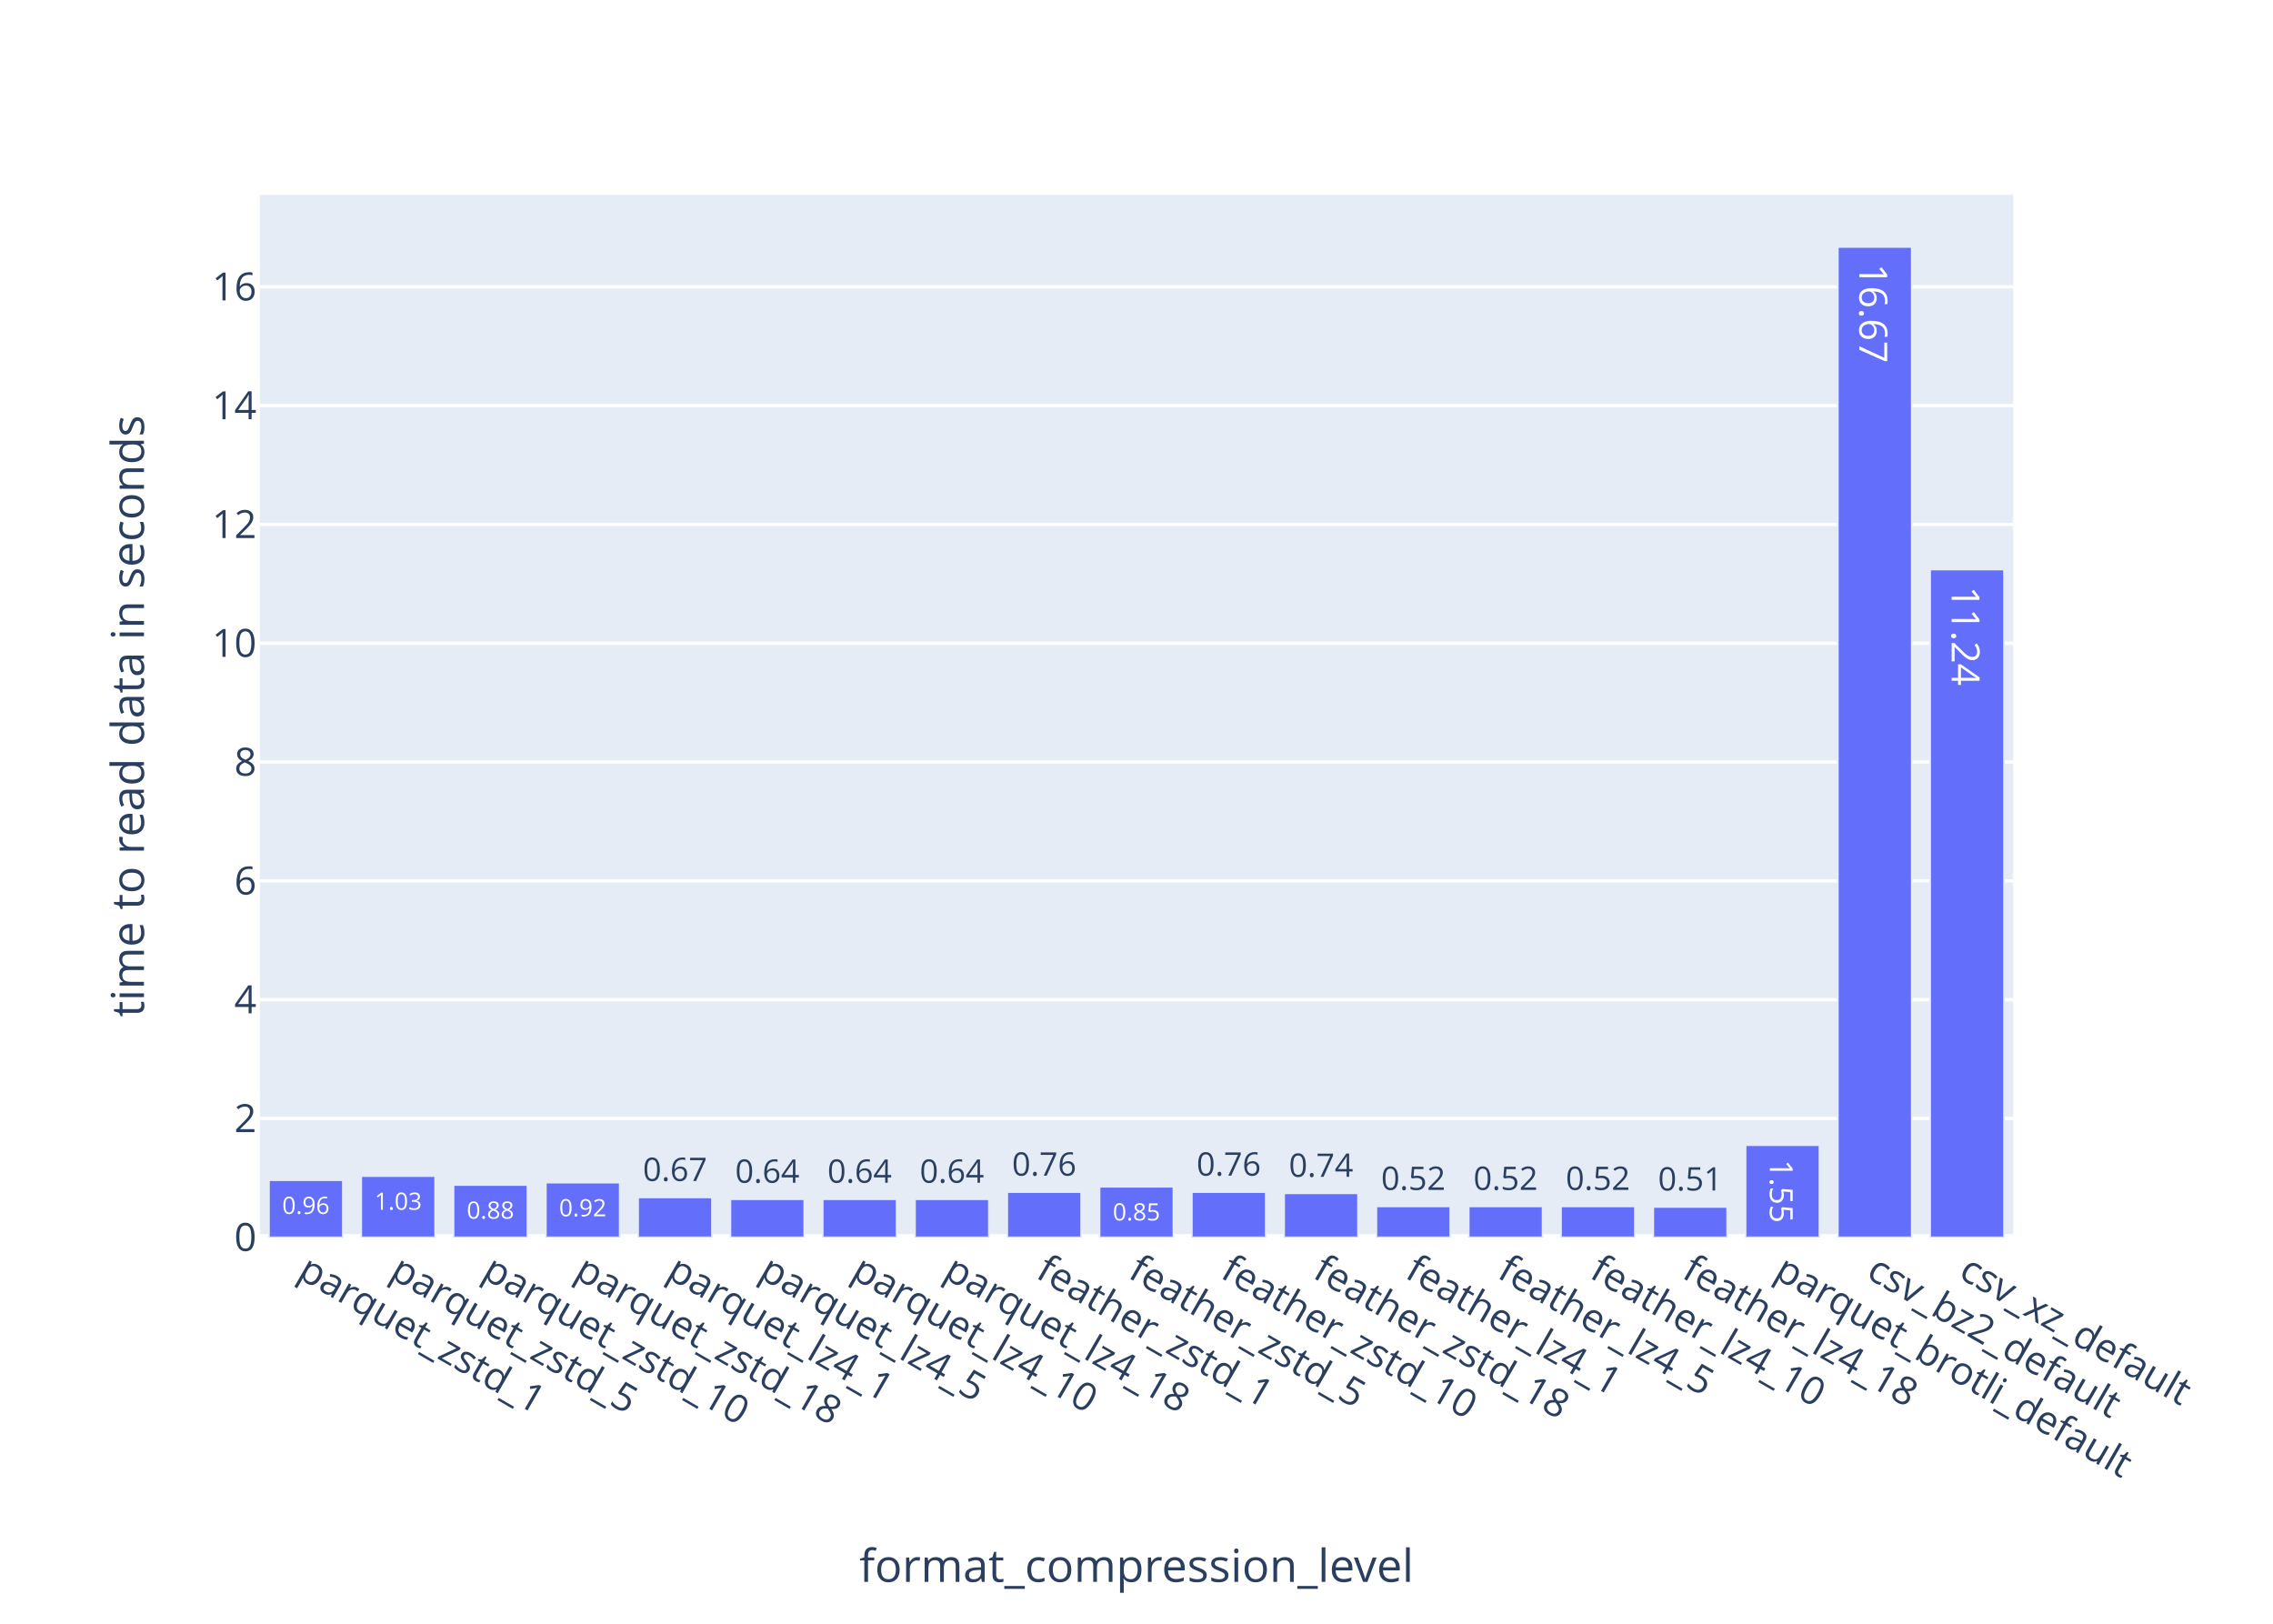
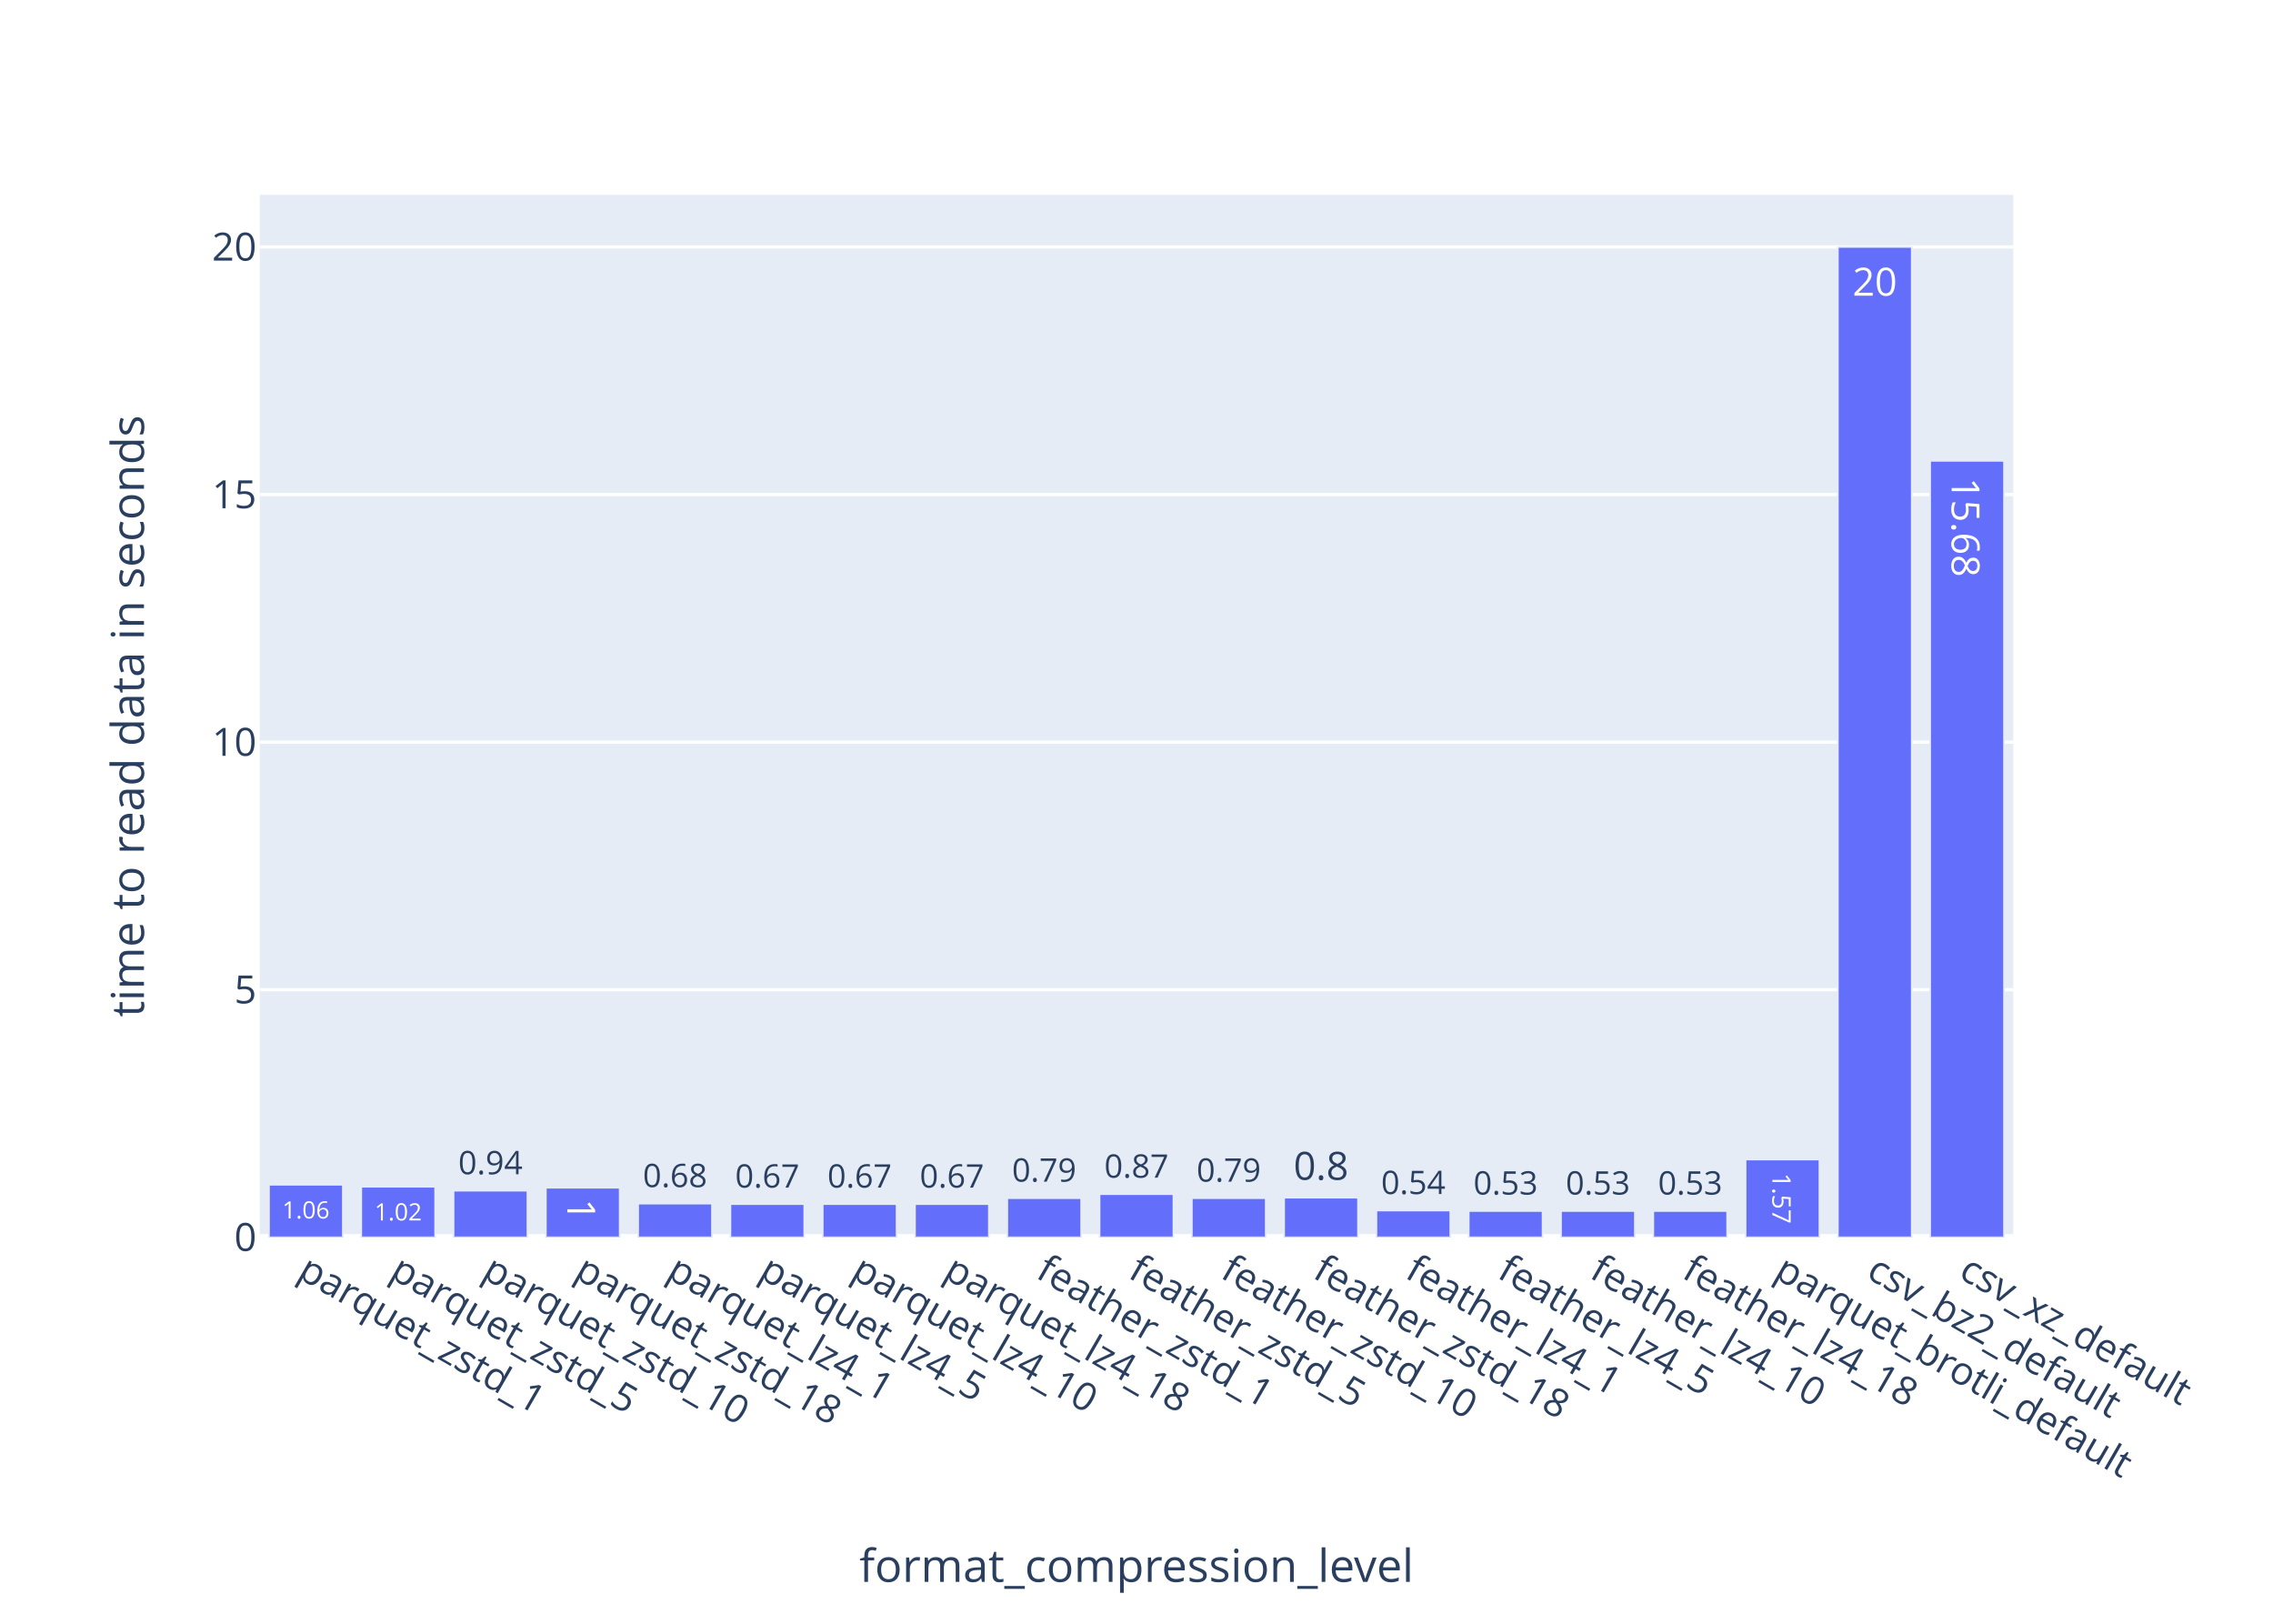
<svg xmlns="http://www.w3.org/2000/svg" class="main-svg" width="700" height="500" style="" viewBox="0 0 700 500">
  <rect x="0" y="0" width="700" height="500" style="fill: rgb(255, 255, 255); fill-opacity: 1;" />
-   <defs id="defs-f824e5">
+   <defs id="defs-5065e6">
    <g class="clips">
-       <clipPath id="clipf824e5xyplot" class="plotclip">
+       <clipPath id="clip5065e6xyplot" class="plotclip">
        <rect width="540" height="321" />
      </clipPath>
-       <clipPath class="axesclip" id="clipf824e5x">
+       <clipPath class="axesclip" id="clip5065e6x">
        <rect x="80" y="0" width="540" height="500" />
      </clipPath>
-       <clipPath class="axesclip" id="clipf824e5y">
+       <clipPath class="axesclip" id="clip5065e6y">
        <rect x="0" y="60" width="700" height="321" />
      </clipPath>
-       <clipPath class="axesclip" id="clipf824e5xy">
+       <clipPath class="axesclip" id="clip5065e6xy">
        <rect x="80" y="60" width="540" height="321" />
      </clipPath>
    </g>
    <g class="gradients" />
    <g class="patterns" />
  </defs>
  <g class="bglayer">
    <rect class="bg" x="80" y="60" width="540" height="321" style="fill: rgb(229, 236, 246); fill-opacity: 1; stroke-width: 0;" />
  </g>
  <g class="layer-below">
    <g class="imagelayer" />
    <g class="shapelayer" />
  </g>
  <g class="cartesianlayer">
    <g class="subplot xy">
      <g class="layer-subplot">
        <g class="shapelayer" />
        <g class="imagelayer" />
      </g>
      <g class="minor-gridlayer">
        <g class="x" />
        <g class="y" />
      </g>
      <g class="gridlayer">
        <g class="x" />
        <g class="y">
-           <path class="ygrid crisp" transform="translate(0,344.41)" d="M80,0h540" style="stroke: rgb(255, 255, 255); stroke-opacity: 1; stroke-width: 1px;" />
-           <path class="ygrid crisp" transform="translate(0,307.83)" d="M80,0h540" style="stroke: rgb(255, 255, 255); stroke-opacity: 1; stroke-width: 1px;" />
-           <path class="ygrid crisp" transform="translate(0,271.24)" d="M80,0h540" style="stroke: rgb(255, 255, 255); stroke-opacity: 1; stroke-width: 1px;" />
-           <path class="ygrid crisp" transform="translate(0,234.65)" d="M80,0h540" style="stroke: rgb(255, 255, 255); stroke-opacity: 1; stroke-width: 1px;" />
-           <path class="ygrid crisp" transform="translate(0,198.07)" d="M80,0h540" style="stroke: rgb(255, 255, 255); stroke-opacity: 1; stroke-width: 1px;" />
-           <path class="ygrid crisp" transform="translate(0,161.48)" d="M80,0h540" style="stroke: rgb(255, 255, 255); stroke-opacity: 1; stroke-width: 1px;" />
-           <path class="ygrid crisp" transform="translate(0,124.89)" d="M80,0h540" style="stroke: rgb(255, 255, 255); stroke-opacity: 1; stroke-width: 1px;" />
-           <path class="ygrid crisp" transform="translate(0,88.31)" d="M80,0h540" style="stroke: rgb(255, 255, 255); stroke-opacity: 1; stroke-width: 1px;" />
+           <path class="ygrid crisp" transform="translate(0,304.76)" d="M80,0h540" style="stroke: rgb(255, 255, 255); stroke-opacity: 1; stroke-width: 1px;" />
+           <path class="ygrid crisp" transform="translate(0,228.53)" d="M80,0h540" style="stroke: rgb(255, 255, 255); stroke-opacity: 1; stroke-width: 1px;" />
+           <path class="ygrid crisp" transform="translate(0,152.29)" d="M80,0h540" style="stroke: rgb(255, 255, 255); stroke-opacity: 1; stroke-width: 1px;" />
+           <path class="ygrid crisp" transform="translate(0,76.05)" d="M80,0h540" style="stroke: rgb(255, 255, 255); stroke-opacity: 1; stroke-width: 1px;" />
        </g>
      </g>
      <g class="zerolinelayer">
        <path class="yzl zl crisp" transform="translate(0,381)" d="M80,0h540" style="stroke: rgb(255, 255, 255); stroke-opacity: 1; stroke-width: 2px;" />
      </g>
      <g class="layer-between">
        <g class="shapelayer" />
        <g class="imagelayer" />
      </g>
      <path class="xlines-below" />
      <path class="ylines-below" />
      <g class="overlines-below" />
      <g class="xaxislayer-below" />
      <g class="yaxislayer-below" />
      <g class="overaxes-below" />
-       <g class="plot" transform="translate(80,60)" clip-path="url(#clipf824e5xyplot)">
+       <g class="plot" transform="translate(80,60)" clip-path="url(#clip5065e6xyplot)">
        <g class="barlayer mlayer">
          <g class="trace bars" style="opacity: 1;">
            <g class="points">
              <g class="point">
-                 <path d="M2.84,321V303.44H25.58V321Z" style="vector-effect: none; opacity: 1; stroke-width: 0.5px; fill: rgb(99, 110, 250); fill-opacity: 1; stroke: rgb(229, 236, 246); stroke-opacity: 1;" />
-                 <text class="bartext bartext-inside" text-anchor="middle" data-notex="1" x="0" y="0" style="font-family: 'Open Sans', verdana, arial, sans-serif; font-size: 12px; fill: rgb(255, 255, 255); fill-opacity: 1; white-space: pre;" transform="translate(14.21,313.8033)scale(0.6136082)">0.96</text>
-               </g>
-               <g class="point">
-                 <path d="M31.26,321V302.16H54V321Z" style="vector-effect: none; opacity: 1; stroke-width: 0.5px; fill: rgb(99, 110, 250); fill-opacity: 1; stroke: rgb(229, 236, 246); stroke-opacity: 1;" />
-                 <text class="bartext bartext-inside" text-anchor="middle" data-notex="1" x="0" y="0" style="font-family: 'Open Sans', verdana, arial, sans-serif; font-size: 12px; fill: rgb(255, 255, 255); fill-opacity: 1; white-space: pre;" transform="translate(42.63,312.5233)scale(0.6136082)">1.03</text>
-               </g>
-               <g class="point">
-                 <path d="M59.68,321V304.9H82.42V321Z" style="vector-effect: none; opacity: 1; stroke-width: 0.5px; fill: rgb(99, 110, 250); fill-opacity: 1; stroke: rgb(229, 236, 246); stroke-opacity: 1;" />
-                 <text class="bartext bartext-inside" text-anchor="middle" data-notex="1" x="0" y="0" style="font-family: 'Open Sans', verdana, arial, sans-serif; font-size: 12px; fill: rgb(255, 255, 255); fill-opacity: 1; white-space: pre;" transform="translate(71.05,315.2633)scale(0.6136082)">0.88</text>
-               </g>
-               <g class="point">
-                 <path d="M88.11,321V304.17H110.84V321Z" style="vector-effect: none; opacity: 1; stroke-width: 0.5px; fill: rgb(99, 110, 250); fill-opacity: 1; stroke: rgb(229, 236, 246); stroke-opacity: 1;" />
-                 <text class="bartext bartext-inside" text-anchor="middle" data-notex="1" x="0" y="0" style="font-family: 'Open Sans', verdana, arial, sans-serif; font-size: 12px; fill: rgb(255, 255, 255); fill-opacity: 1; white-space: pre;" transform="translate(99.475,314.5289)scale(0.6132417)">0.92</text>
-               </g>
-               <g class="point">
-                 <path d="M116.53,321V308.74H139.26V321Z" style="vector-effect: none; opacity: 1; stroke-width: 0.5px; fill: rgb(99, 110, 250); fill-opacity: 1; stroke: rgb(229, 236, 246); stroke-opacity: 1;" />
-                 <text class="bartext bartext-outside" text-anchor="middle" data-notex="1" x="0" y="0" style="font-family: 'Open Sans', verdana, arial, sans-serif; font-size: 12px; fill: rgb(42, 63, 95); fill-opacity: 1; white-space: pre;" transform="translate(127.895,303.6571)scale(0.833173)">0.67</text>
-               </g>
-               <g class="point">
-                 <path d="M144.95,321V309.29H167.68V321Z" style="vector-effect: none; opacity: 1; stroke-width: 0.5px; fill: rgb(99, 110, 250); fill-opacity: 1; stroke: rgb(229, 236, 246); stroke-opacity: 1;" />
-                 <text class="bartext bartext-outside" text-anchor="middle" data-notex="1" x="0" y="0" style="font-family: 'Open Sans', verdana, arial, sans-serif; font-size: 12px; fill: rgb(42, 63, 95); fill-opacity: 1; white-space: pre;" transform="translate(156.315,304.2071)scale(0.833173)">0.64</text>
-               </g>
-               <g class="point">
-                 <path d="M173.37,321V309.29H196.11V321Z" style="vector-effect: none; opacity: 1; stroke-width: 0.5px; fill: rgb(99, 110, 250); fill-opacity: 1; stroke: rgb(229, 236, 246); stroke-opacity: 1;" />
-                 <text class="bartext bartext-outside" text-anchor="middle" data-notex="1" x="0" y="0" style="font-family: 'Open Sans', verdana, arial, sans-serif; font-size: 12px; fill: rgb(42, 63, 95); fill-opacity: 1; white-space: pre;" transform="translate(184.74,304.2062)scale(0.8335395)">0.64</text>
-               </g>
-               <g class="point">
-                 <path d="M201.79,321V309.29H224.53V321Z" style="vector-effect: none; opacity: 1; stroke-width: 0.5px; fill: rgb(99, 110, 250); fill-opacity: 1; stroke: rgb(229, 236, 246); stroke-opacity: 1;" />
-                 <text class="bartext bartext-outside" text-anchor="middle" data-notex="1" x="0" y="0" style="font-family: 'Open Sans', verdana, arial, sans-serif; font-size: 12px; fill: rgb(42, 63, 95); fill-opacity: 1; white-space: pre;" transform="translate(213.16,304.2062)scale(0.8335395)">0.64</text>
-               </g>
-               <g class="point">
-                 <path d="M230.21,321V307.1H252.95V321Z" style="vector-effect: none; opacity: 1; stroke-width: 0.5px; fill: rgb(99, 110, 250); fill-opacity: 1; stroke: rgb(229, 236, 246); stroke-opacity: 1;" />
-                 <text class="bartext bartext-outside" text-anchor="middle" data-notex="1" x="0" y="0" style="font-family: 'Open Sans', verdana, arial, sans-serif; font-size: 12px; fill: rgb(42, 63, 95); fill-opacity: 1; white-space: pre;" transform="translate(241.58,302.0162)scale(0.8335395)">0.76</text>
-               </g>
-               <g class="point">
-                 <path d="M258.63,321V305.45H281.37V321Z" style="vector-effect: none; opacity: 1; stroke-width: 0.5px; fill: rgb(99, 110, 250); fill-opacity: 1; stroke: rgb(229, 236, 246); stroke-opacity: 1;" />
-                 <text class="bartext bartext-inside" text-anchor="middle" data-notex="1" x="0" y="0" style="font-family: 'Open Sans', verdana, arial, sans-serif; font-size: 12px; fill: rgb(255, 255, 255); fill-opacity: 1; white-space: pre;" transform="translate(270,315.8133)scale(0.6136082)">0.85</text>
-               </g>
-               <g class="point">
-                 <path d="M287.05,321V307.1H309.79V321Z" style="vector-effect: none; opacity: 1; stroke-width: 0.5px; fill: rgb(99, 110, 250); fill-opacity: 1; stroke: rgb(229, 236, 246); stroke-opacity: 1;" />
-                 <text class="bartext bartext-outside" text-anchor="middle" data-notex="1" x="0" y="0" style="font-family: 'Open Sans', verdana, arial, sans-serif; font-size: 12px; fill: rgb(42, 63, 95); fill-opacity: 1; white-space: pre;" transform="translate(298.42,302.0162)scale(0.8335395)">0.76</text>
-               </g>
-               <g class="point">
-                 <path d="M315.47,321V307.46H338.21V321Z" style="vector-effect: none; opacity: 1; stroke-width: 0.5px; fill: rgb(99, 110, 250); fill-opacity: 1; stroke: rgb(229, 236, 246); stroke-opacity: 1;" />
-                 <text class="bartext bartext-outside" text-anchor="middle" data-notex="1" x="0" y="0" style="font-family: 'Open Sans', verdana, arial, sans-serif; font-size: 12px; fill: rgb(42, 63, 95); fill-opacity: 1; white-space: pre;" transform="translate(326.84,302.3762)scale(0.8335395)">0.74</text>
-               </g>
-               <g class="point">
-                 <path d="M343.89,321V311.49H366.63V321Z" style="vector-effect: none; opacity: 1; stroke-width: 0.5px; fill: rgb(99, 110, 250); fill-opacity: 1; stroke: rgb(229, 236, 246); stroke-opacity: 1;" />
-                 <text class="bartext bartext-outside" text-anchor="middle" data-notex="1" x="0" y="0" style="font-family: 'Open Sans', verdana, arial, sans-serif; font-size: 12px; fill: rgb(42, 63, 95); fill-opacity: 1; white-space: pre;" transform="translate(355.26,306.4062)scale(0.8335395)">0.52</text>
-               </g>
-               <g class="point">
-                 <path d="M372.32,321V311.49H395.05V321Z" style="vector-effect: none; opacity: 1; stroke-width: 0.5px; fill: rgb(99, 110, 250); fill-opacity: 1; stroke: rgb(229, 236, 246); stroke-opacity: 1;" />
-                 <text class="bartext bartext-outside" text-anchor="middle" data-notex="1" x="0" y="0" style="font-family: 'Open Sans', verdana, arial, sans-serif; font-size: 12px; fill: rgb(42, 63, 95); fill-opacity: 1; white-space: pre;" transform="translate(383.685,306.4071)scale(0.833173)">0.52</text>
-               </g>
-               <g class="point">
-                 <path d="M400.74,321V311.49H423.47V321Z" style="vector-effect: none; opacity: 1; stroke-width: 0.5px; fill: rgb(99, 110, 250); fill-opacity: 1; stroke: rgb(229, 236, 246); stroke-opacity: 1;" />
-                 <text class="bartext bartext-outside" text-anchor="middle" data-notex="1" x="0" y="0" style="font-family: 'Open Sans', verdana, arial, sans-serif; font-size: 12px; fill: rgb(42, 63, 95); fill-opacity: 1; white-space: pre;" transform="translate(412.105,306.4071)scale(0.833173)">0.52</text>
-               </g>
-               <g class="point">
-                 <path d="M429.16,321V311.67H451.89V321Z" style="vector-effect: none; opacity: 1; stroke-width: 0.5px; fill: rgb(99, 110, 250); fill-opacity: 1; stroke: rgb(229, 236, 246); stroke-opacity: 1;" />
-                 <text class="bartext bartext-outside" text-anchor="middle" data-notex="1" x="0" y="0" style="font-family: 'Open Sans', verdana, arial, sans-serif; font-size: 12px; fill: rgb(42, 63, 95); fill-opacity: 1; white-space: pre;" transform="translate(440.525,306.5871)scale(0.833173)">0.51</text>
-               </g>
-               <g class="point">
-                 <path d="M457.58,321V292.65H480.32V321Z" style="vector-effect: none; opacity: 1; stroke-width: 0.5px; fill: rgb(99, 110, 250); fill-opacity: 1; stroke: rgb(229, 236, 246); stroke-opacity: 1;" />
-                 <text class="bartext bartext-inside" text-anchor="middle" data-notex="1" x="0" y="0" style="font-family: 'Open Sans', verdana, arial, sans-serif; font-size: 12px; fill: rgb(255, 255, 255); fill-opacity: 1; white-space: pre;" transform="translate(468.95,310.7164)scale(0.819244)rotate(90 0 -4.75)">1.55</text>
+                 <path d="M2.84,321V304.84H25.58V321Z" style="vector-effect: none; opacity: 1; stroke-width: 0.5px; fill: rgb(99, 110, 250); fill-opacity: 1; stroke: rgb(229, 236, 246); stroke-opacity: 1;" />
+                 <text class="bartext bartext-inside" text-anchor="middle" data-notex="1" x="0" y="0" style="font-family: 'Open Sans', verdana, arial, sans-serif; font-size: 12px; fill: rgb(255, 255, 255); fill-opacity: 1; white-space: pre;" transform="translate(14.21,315.2033)scale(0.6136082)">1.06</text>
+               </g>
+               <g class="point">
+                 <path d="M31.26,321V305.45H54V321Z" style="vector-effect: none; opacity: 1; stroke-width: 0.5px; fill: rgb(99, 110, 250); fill-opacity: 1; stroke: rgb(229, 236, 246); stroke-opacity: 1;" />
+                 <text class="bartext bartext-inside" text-anchor="middle" data-notex="1" x="0" y="0" style="font-family: 'Open Sans', verdana, arial, sans-serif; font-size: 12px; fill: rgb(255, 255, 255); fill-opacity: 1; white-space: pre;" transform="translate(42.63,315.8133)scale(0.6136082)">1.02</text>
+               </g>
+               <g class="point">
+                 <path d="M59.68,321V306.67H82.42V321Z" style="vector-effect: none; opacity: 1; stroke-width: 0.5px; fill: rgb(99, 110, 250); fill-opacity: 1; stroke: rgb(229, 236, 246); stroke-opacity: 1;" />
+                 <text class="bartext bartext-outside" text-anchor="middle" data-notex="1" x="0" y="0" style="font-family: 'Open Sans', verdana, arial, sans-serif; font-size: 12px; fill: rgb(42, 63, 95); fill-opacity: 1; white-space: pre;" transform="translate(71.05,301.5862)scale(0.8335395)">0.94</text>
+               </g>
+               <g class="point">
+                 <path d="M88.11,321V305.75H110.84V321Z" style="vector-effect: none; opacity: 1; stroke-width: 0.5px; fill: rgb(99, 110, 250); fill-opacity: 1; stroke: rgb(229, 236, 246); stroke-opacity: 1;" />
+                 <text class="bartext bartext-inside" text-anchor="middle" data-notex="1" x="0" y="0" style="font-family: 'Open Sans', verdana, arial, sans-serif; font-size: 12px; fill: rgb(255, 255, 255); fill-opacity: 1; white-space: pre;" transform="translate(99.475,317.3281)rotate(90 0 -4.75)">1</text>
+               </g>
+               <g class="point">
+                 <path d="M116.53,321V310.63H139.26V321Z" style="vector-effect: none; opacity: 1; stroke-width: 0.5px; fill: rgb(99, 110, 250); fill-opacity: 1; stroke: rgb(229, 236, 246); stroke-opacity: 1;" />
+                 <text class="bartext bartext-outside" text-anchor="middle" data-notex="1" x="0" y="0" style="font-family: 'Open Sans', verdana, arial, sans-serif; font-size: 12px; fill: rgb(42, 63, 95); fill-opacity: 1; white-space: pre;" transform="translate(127.895,305.5471)scale(0.833173)">0.68</text>
+               </g>
+               <g class="point">
+                 <path d="M144.95,321V310.78H167.68V321Z" style="vector-effect: none; opacity: 1; stroke-width: 0.5px; fill: rgb(99, 110, 250); fill-opacity: 1; stroke: rgb(229, 236, 246); stroke-opacity: 1;" />
+                 <text class="bartext bartext-outside" text-anchor="middle" data-notex="1" x="0" y="0" style="font-family: 'Open Sans', verdana, arial, sans-serif; font-size: 12px; fill: rgb(42, 63, 95); fill-opacity: 1; white-space: pre;" transform="translate(156.315,305.6971)scale(0.833173)">0.67</text>
+               </g>
+               <g class="point">
+                 <path d="M173.37,321V310.78H196.11V321Z" style="vector-effect: none; opacity: 1; stroke-width: 0.5px; fill: rgb(99, 110, 250); fill-opacity: 1; stroke: rgb(229, 236, 246); stroke-opacity: 1;" />
+                 <text class="bartext bartext-outside" text-anchor="middle" data-notex="1" x="0" y="0" style="font-family: 'Open Sans', verdana, arial, sans-serif; font-size: 12px; fill: rgb(42, 63, 95); fill-opacity: 1; white-space: pre;" transform="translate(184.74,305.6962)scale(0.8335395)">0.67</text>
+               </g>
+               <g class="point">
+                 <path d="M201.79,321V310.78H224.53V321Z" style="vector-effect: none; opacity: 1; stroke-width: 0.5px; fill: rgb(99, 110, 250); fill-opacity: 1; stroke: rgb(229, 236, 246); stroke-opacity: 1;" />
+                 <text class="bartext bartext-outside" text-anchor="middle" data-notex="1" x="0" y="0" style="font-family: 'Open Sans', verdana, arial, sans-serif; font-size: 12px; fill: rgb(42, 63, 95); fill-opacity: 1; white-space: pre;" transform="translate(213.16,305.6962)scale(0.8335395)">0.67</text>
+               </g>
+               <g class="point">
+                 <path d="M230.21,321V308.95H252.95V321Z" style="vector-effect: none; opacity: 1; stroke-width: 0.5px; fill: rgb(99, 110, 250); fill-opacity: 1; stroke: rgb(229, 236, 246); stroke-opacity: 1;" />
+                 <text class="bartext bartext-outside" text-anchor="middle" data-notex="1" x="0" y="0" style="font-family: 'Open Sans', verdana, arial, sans-serif; font-size: 12px; fill: rgb(42, 63, 95); fill-opacity: 1; white-space: pre;" transform="translate(241.58,303.8662)scale(0.8335395)">0.79</text>
+               </g>
+               <g class="point">
+                 <path d="M258.63,321V307.73H281.37V321Z" style="vector-effect: none; opacity: 1; stroke-width: 0.5px; fill: rgb(99, 110, 250); fill-opacity: 1; stroke: rgb(229, 236, 246); stroke-opacity: 1;" />
+                 <text class="bartext bartext-outside" text-anchor="middle" data-notex="1" x="0" y="0" style="font-family: 'Open Sans', verdana, arial, sans-serif; font-size: 12px; fill: rgb(42, 63, 95); fill-opacity: 1; white-space: pre;" transform="translate(270,302.6462)scale(0.8335395)">0.87</text>
+               </g>
+               <g class="point">
+                 <path d="M287.05,321V308.95H309.79V321Z" style="vector-effect: none; opacity: 1; stroke-width: 0.5px; fill: rgb(99, 110, 250); fill-opacity: 1; stroke: rgb(229, 236, 246); stroke-opacity: 1;" />
+                 <text class="bartext bartext-outside" text-anchor="middle" data-notex="1" x="0" y="0" style="font-family: 'Open Sans', verdana, arial, sans-serif; font-size: 12px; fill: rgb(42, 63, 95); fill-opacity: 1; white-space: pre;" transform="translate(298.42,303.8662)scale(0.8335395)">0.79</text>
+               </g>
+               <g class="point">
+                 <path d="M315.47,321V308.8H338.21V321Z" style="vector-effect: none; opacity: 1; stroke-width: 0.5px; fill: rgb(99, 110, 250); fill-opacity: 1; stroke: rgb(229, 236, 246); stroke-opacity: 1;" />
+                 <text class="bartext bartext-outside" text-anchor="middle" data-notex="1" x="0" y="0" style="font-family: 'Open Sans', verdana, arial, sans-serif; font-size: 12px; fill: rgb(42, 63, 95); fill-opacity: 1; white-space: pre;" transform="translate(326.84,303.3)">0.8</text>
+               </g>
+               <g class="point">
+                 <path d="M343.89,321V312.77H366.63V321Z" style="vector-effect: none; opacity: 1; stroke-width: 0.5px; fill: rgb(99, 110, 250); fill-opacity: 1; stroke: rgb(229, 236, 246); stroke-opacity: 1;" />
+                 <text class="bartext bartext-outside" text-anchor="middle" data-notex="1" x="0" y="0" style="font-family: 'Open Sans', verdana, arial, sans-serif; font-size: 12px; fill: rgb(42, 63, 95); fill-opacity: 1; white-space: pre;" transform="translate(355.26,307.6862)scale(0.8335395)">0.54</text>
+               </g>
+               <g class="point">
+                 <path d="M372.32,321V312.92H395.05V321Z" style="vector-effect: none; opacity: 1; stroke-width: 0.5px; fill: rgb(99, 110, 250); fill-opacity: 1; stroke: rgb(229, 236, 246); stroke-opacity: 1;" />
+                 <text class="bartext bartext-outside" text-anchor="middle" data-notex="1" x="0" y="0" style="font-family: 'Open Sans', verdana, arial, sans-serif; font-size: 12px; fill: rgb(42, 63, 95); fill-opacity: 1; white-space: pre;" transform="translate(383.685,307.8371)scale(0.833173)">0.53</text>
+               </g>
+               <g class="point">
+                 <path d="M400.74,321V312.92H423.47V321Z" style="vector-effect: none; opacity: 1; stroke-width: 0.5px; fill: rgb(99, 110, 250); fill-opacity: 1; stroke: rgb(229, 236, 246); stroke-opacity: 1;" />
+                 <text class="bartext bartext-outside" text-anchor="middle" data-notex="1" x="0" y="0" style="font-family: 'Open Sans', verdana, arial, sans-serif; font-size: 12px; fill: rgb(42, 63, 95); fill-opacity: 1; white-space: pre;" transform="translate(412.105,307.8371)scale(0.833173)">0.53</text>
+               </g>
+               <g class="point">
+                 <path d="M429.16,321V312.92H451.89V321Z" style="vector-effect: none; opacity: 1; stroke-width: 0.5px; fill: rgb(99, 110, 250); fill-opacity: 1; stroke: rgb(229, 236, 246); stroke-opacity: 1;" />
+                 <text class="bartext bartext-outside" text-anchor="middle" data-notex="1" x="0" y="0" style="font-family: 'Open Sans', verdana, arial, sans-serif; font-size: 12px; fill: rgb(42, 63, 95); fill-opacity: 1; white-space: pre;" transform="translate(440.525,307.8371)scale(0.833173)">0.53</text>
+               </g>
+               <g class="point">
+                 <path d="M457.58,321V297.06H480.32V321Z" style="vector-effect: none; opacity: 1; stroke-width: 0.5px; fill: rgb(99, 110, 250); fill-opacity: 1; stroke: rgb(229, 236, 246); stroke-opacity: 1;" />
+                 <text class="bartext bartext-inside" text-anchor="middle" data-notex="1" x="0" y="0" style="font-family: 'Open Sans', verdana, arial, sans-serif; font-size: 12px; fill: rgb(255, 255, 255); fill-opacity: 1; white-space: pre;" transform="translate(468.95,312.1536)scale(0.6575945)rotate(90 0 -4.75)">1.57</text>
              </g>
              <g class="point">
                <path d="M486,321V16.05H508.74V321Z" style="vector-effect: none; opacity: 1; stroke-width: 0.5px; fill: rgb(99, 110, 250); fill-opacity: 1; stroke: rgb(229, 236, 246); stroke-opacity: 1;" />
-                 <text class="bartext bartext-inside" text-anchor="middle" data-notex="1" x="0" y="0" style="font-family: 'Open Sans', verdana, arial, sans-serif; font-size: 12px; fill: rgb(255, 255, 255); fill-opacity: 1; white-space: pre;" transform="translate(497.37,41.25312)rotate(90 0 -4.75)">16.67</text>
-               </g>
-               <g class="point">
-                 <path d="M514.42,321V115.38H537.16V321Z" style="vector-effect: none; opacity: 1; stroke-width: 0.5px; fill: rgb(99, 110, 250); fill-opacity: 1; stroke: rgb(229, 236, 246); stroke-opacity: 1;" />
-                 <text class="bartext bartext-inside" text-anchor="middle" data-notex="1" x="0" y="0" style="font-family: 'Open Sans', verdana, arial, sans-serif; font-size: 12px; fill: rgb(255, 255, 255); fill-opacity: 1; white-space: pre;" transform="translate(525.79,140.5831)rotate(90 0 -4.75)">11.24</text>
+                 <text class="bartext bartext-inside" text-anchor="middle" data-notex="1" x="0" y="0" style="font-family: 'Open Sans', verdana, arial, sans-serif; font-size: 12px; fill: rgb(255, 255, 255); fill-opacity: 1; white-space: pre;" transform="translate(497.37,31.05)">20</text>
+               </g>
+               <g class="point">
+                 <path d="M514.42,321V81.92H537.16V321Z" style="vector-effect: none; opacity: 1; stroke-width: 0.5px; fill: rgb(99, 110, 250); fill-opacity: 1; stroke: rgb(229, 236, 246); stroke-opacity: 1;" />
+                 <text class="bartext bartext-inside" text-anchor="middle" data-notex="1" x="0" y="0" style="font-family: 'Open Sans', verdana, arial, sans-serif; font-size: 12px; fill: rgb(255, 255, 255); fill-opacity: 1; white-space: pre;" transform="translate(525.79,107.1231)rotate(90 0 -4.75)">15.68</text>
              </g>
            </g>
          </g>
        </g>
      </g>
      <g class="overplot" />
      <path class="xlines-above crisp" d="M0,0" style="fill: none;" />
      <path class="ylines-above crisp" d="M0,0" style="fill: none;" />
      <g class="overlines-above" />
      <g class="xaxislayer-above">
        <g class="xtick">
          <text text-anchor="start" x="0" y="394" transform="translate(94.21,0) rotate(30,0,388)" style="font-family: 'Open Sans', verdana, arial, sans-serif; font-size: 12px; fill: rgb(42, 63, 95); fill-opacity: 1; white-space: pre; opacity: 1;">parquet_zstd_1</text>
        </g>
        <g class="xtick">
          <text text-anchor="start" x="0" y="394" transform="translate(122.63,0) rotate(30,0,388)" style="font-family: 'Open Sans', verdana, arial, sans-serif; font-size: 12px; fill: rgb(42, 63, 95); fill-opacity: 1; white-space: pre; opacity: 1;">parquet_zstd_5</text>
        </g>
        <g class="xtick">
          <text text-anchor="start" x="0" y="394" transform="translate(151.05,0) rotate(30,0,388)" style="font-family: 'Open Sans', verdana, arial, sans-serif; font-size: 12px; fill: rgb(42, 63, 95); fill-opacity: 1; white-space: pre; opacity: 1;">parquet_zstd_10</text>
        </g>
        <g class="xtick">
          <text text-anchor="start" x="0" y="394" transform="translate(179.47,0) rotate(30,0,388)" style="font-family: 'Open Sans', verdana, arial, sans-serif; font-size: 12px; fill: rgb(42, 63, 95); fill-opacity: 1; white-space: pre; opacity: 1;">parquet_zstd_18</text>
        </g>
        <g class="xtick">
          <text text-anchor="start" x="0" y="394" transform="translate(207.89,0) rotate(30,0,388)" style="font-family: 'Open Sans', verdana, arial, sans-serif; font-size: 12px; fill: rgb(42, 63, 95); fill-opacity: 1; white-space: pre; opacity: 1;">parquet_lz4_1</text>
        </g>
        <g class="xtick">
          <text text-anchor="start" x="0" y="394" transform="translate(236.32,0) rotate(30,0,388)" style="font-family: 'Open Sans', verdana, arial, sans-serif; font-size: 12px; fill: rgb(42, 63, 95); fill-opacity: 1; white-space: pre; opacity: 1;">parquet_lz4_5</text>
        </g>
        <g class="xtick">
          <text text-anchor="start" x="0" y="394" transform="translate(264.74,0) rotate(30,0,388)" style="font-family: 'Open Sans', verdana, arial, sans-serif; font-size: 12px; fill: rgb(42, 63, 95); fill-opacity: 1; white-space: pre; opacity: 1;">parquet_lz4_10</text>
        </g>
        <g class="xtick">
          <text text-anchor="start" x="0" y="394" transform="translate(293.16,0) rotate(30,0,388)" style="font-family: 'Open Sans', verdana, arial, sans-serif; font-size: 12px; fill: rgb(42, 63, 95); fill-opacity: 1; white-space: pre; opacity: 1;">parquet_lz4_18</text>
        </g>
        <g class="xtick">
          <text text-anchor="start" x="0" y="394" transform="translate(321.58,0) rotate(30,0,388)" style="font-family: 'Open Sans', verdana, arial, sans-serif; font-size: 12px; fill: rgb(42, 63, 95); fill-opacity: 1; white-space: pre; opacity: 1;">feather_zstd_1</text>
        </g>
        <g class="xtick">
          <text text-anchor="start" x="0" y="394" transform="translate(350,0) rotate(30,0,388)" style="font-family: 'Open Sans', verdana, arial, sans-serif; font-size: 12px; fill: rgb(42, 63, 95); fill-opacity: 1; white-space: pre; opacity: 1;">feather_zstd_5</text>
        </g>
        <g class="xtick">
          <text text-anchor="start" x="0" y="394" transform="translate(378.42,0) rotate(30,0,388)" style="font-family: 'Open Sans', verdana, arial, sans-serif; font-size: 12px; fill: rgb(42, 63, 95); fill-opacity: 1; white-space: pre; opacity: 1;">feather_zstd_10</text>
        </g>
        <g class="xtick">
          <text text-anchor="start" x="0" y="394" transform="translate(406.84,0) rotate(30,0,388)" style="font-family: 'Open Sans', verdana, arial, sans-serif; font-size: 12px; fill: rgb(42, 63, 95); fill-opacity: 1; white-space: pre; opacity: 1;">feather_zstd_18</text>
        </g>
        <g class="xtick">
          <text text-anchor="start" x="0" y="394" transform="translate(435.26,0) rotate(30,0,388)" style="font-family: 'Open Sans', verdana, arial, sans-serif; font-size: 12px; fill: rgb(42, 63, 95); fill-opacity: 1; white-space: pre; opacity: 1;">feather_lz4_1</text>
        </g>
        <g class="xtick">
          <text text-anchor="start" x="0" y="394" transform="translate(463.68,0) rotate(30,0,388)" style="font-family: 'Open Sans', verdana, arial, sans-serif; font-size: 12px; fill: rgb(42, 63, 95); fill-opacity: 1; white-space: pre; opacity: 1;">feather_lz4_5</text>
        </g>
        <g class="xtick">
          <text text-anchor="start" x="0" y="394" transform="translate(492.11,0) rotate(30,0,388)" style="font-family: 'Open Sans', verdana, arial, sans-serif; font-size: 12px; fill: rgb(42, 63, 95); fill-opacity: 1; white-space: pre; opacity: 1;">feather_lz4_10</text>
        </g>
        <g class="xtick">
          <text text-anchor="start" x="0" y="394" transform="translate(520.53,0) rotate(30,0,388)" style="font-family: 'Open Sans', verdana, arial, sans-serif; font-size: 12px; fill: rgb(42, 63, 95); fill-opacity: 1; white-space: pre; opacity: 1;">feather_lz4_18</text>
        </g>
        <g class="xtick">
          <text text-anchor="start" x="0" y="394" transform="translate(548.95,0) rotate(30,0,388)" style="font-family: 'Open Sans', verdana, arial, sans-serif; font-size: 12px; fill: rgb(42, 63, 95); fill-opacity: 1; white-space: pre; opacity: 1;">parquet_brotli_default</text>
        </g>
        <g class="xtick">
          <text text-anchor="start" x="0" y="394" transform="translate(577.37,0) rotate(30,0,388)" style="font-family: 'Open Sans', verdana, arial, sans-serif; font-size: 12px; fill: rgb(42, 63, 95); fill-opacity: 1; white-space: pre; opacity: 1;">csv_bz2_default</text>
        </g>
        <g class="xtick">
          <text text-anchor="start" x="0" y="394" transform="translate(605.79,0) rotate(30,0,388)" style="font-family: 'Open Sans', verdana, arial, sans-serif; font-size: 12px; fill: rgb(42, 63, 95); fill-opacity: 1; white-space: pre; opacity: 1;">csv_xz_default</text>
        </g>
      </g>
      <g class="yaxislayer-above">
        <g class="ytick">
          <text text-anchor="end" x="79" y="4.2" transform="translate(0,381)" style="font-family: 'Open Sans', verdana, arial, sans-serif; font-size: 12px; fill: rgb(42, 63, 95); fill-opacity: 1; white-space: pre; opacity: 1;">0</text>
        </g>
        <g class="ytick">
-           <text text-anchor="end" x="79" y="4.2" style="font-family: 'Open Sans', verdana, arial, sans-serif; font-size: 12px; fill: rgb(42, 63, 95); fill-opacity: 1; white-space: pre; opacity: 1;" transform="translate(0,344.41)">2</text>
-         </g>
-         <g class="ytick">
-           <text text-anchor="end" x="79" y="4.2" style="font-family: 'Open Sans', verdana, arial, sans-serif; font-size: 12px; fill: rgb(42, 63, 95); fill-opacity: 1; white-space: pre; opacity: 1;" transform="translate(0,307.83)">4</text>
-         </g>
-         <g class="ytick">
-           <text text-anchor="end" x="79" y="4.2" style="font-family: 'Open Sans', verdana, arial, sans-serif; font-size: 12px; fill: rgb(42, 63, 95); fill-opacity: 1; white-space: pre; opacity: 1;" transform="translate(0,271.24)">6</text>
-         </g>
-         <g class="ytick">
-           <text text-anchor="end" x="79" y="4.2" style="font-family: 'Open Sans', verdana, arial, sans-serif; font-size: 12px; fill: rgb(42, 63, 95); fill-opacity: 1; white-space: pre; opacity: 1;" transform="translate(0,234.65)">8</text>
-         </g>
-         <g class="ytick">
-           <text text-anchor="end" x="79" y="4.2" style="font-family: 'Open Sans', verdana, arial, sans-serif; font-size: 12px; fill: rgb(42, 63, 95); fill-opacity: 1; white-space: pre; opacity: 1;" transform="translate(0,198.07)">10</text>
-         </g>
-         <g class="ytick">
-           <text text-anchor="end" x="79" y="4.2" style="font-family: 'Open Sans', verdana, arial, sans-serif; font-size: 12px; fill: rgb(42, 63, 95); fill-opacity: 1; white-space: pre; opacity: 1;" transform="translate(0,161.48)">12</text>
-         </g>
-         <g class="ytick">
-           <text text-anchor="end" x="79" y="4.2" style="font-family: 'Open Sans', verdana, arial, sans-serif; font-size: 12px; fill: rgb(42, 63, 95); fill-opacity: 1; white-space: pre; opacity: 1;" transform="translate(0,124.89)">14</text>
-         </g>
-         <g class="ytick">
-           <text text-anchor="end" x="79" y="4.2" style="font-family: 'Open Sans', verdana, arial, sans-serif; font-size: 12px; fill: rgb(42, 63, 95); fill-opacity: 1; white-space: pre; opacity: 1;" transform="translate(0,88.31)">16</text>
+           <text text-anchor="end" x="79" y="4.2" style="font-family: 'Open Sans', verdana, arial, sans-serif; font-size: 12px; fill: rgb(42, 63, 95); fill-opacity: 1; white-space: pre; opacity: 1;" transform="translate(0,304.76)">5</text>
+         </g>
+         <g class="ytick">
+           <text text-anchor="end" x="79" y="4.2" style="font-family: 'Open Sans', verdana, arial, sans-serif; font-size: 12px; fill: rgb(42, 63, 95); fill-opacity: 1; white-space: pre; opacity: 1;" transform="translate(0,228.53)">10</text>
+         </g>
+         <g class="ytick">
+           <text text-anchor="end" x="79" y="4.2" style="font-family: 'Open Sans', verdana, arial, sans-serif; font-size: 12px; fill: rgb(42, 63, 95); fill-opacity: 1; white-space: pre; opacity: 1;" transform="translate(0,152.29)">15</text>
+         </g>
+         <g class="ytick">
+           <text text-anchor="end" x="79" y="4.2" style="font-family: 'Open Sans', verdana, arial, sans-serif; font-size: 12px; fill: rgb(42, 63, 95); fill-opacity: 1; white-space: pre; opacity: 1;" transform="translate(0,76.05)">20</text>
        </g>
      </g>
      <g class="overaxes-above" />
    </g>
  </g>
  <g class="polarlayer" />
  <g class="smithlayer" />
  <g class="ternarylayer" />
  <g class="geolayer" />
  <g class="funnelarealayer" />
  <g class="pielayer" />
  <g class="iciclelayer" />
  <g class="treemaplayer" />
  <g class="sunburstlayer" />
  <g class="glimages" />
-   <defs id="topdefs-f824e5">
+   <defs id="topdefs-5065e6">
    <g class="clips" />
  </defs>
  <g class="layer-above">
    <g class="imagelayer" />
    <g class="shapelayer" />
  </g>
  <g class="infolayer">
    <g class="g-gtitle" />
    <g class="g-xtitle">
      <text class="xtitle" x="350" y="487.099" text-anchor="middle" style="font-family: 'Open Sans', verdana, arial, sans-serif; font-size: 14px; fill: rgb(42, 63, 95); opacity: 1; white-space: pre;">format_compression_level</text>
    </g>
    <g class="g-ytitle">
      <text class="ytitle" transform="rotate(-90,44.33438,220.5)" x="44.334" y="220.5" text-anchor="middle" style="font-family: 'Open Sans', verdana, arial, sans-serif; font-size: 14px; fill: rgb(42, 63, 95); opacity: 1; white-space: pre;">time to read data in seconds</text>
    </g>
  </g>
</svg>
